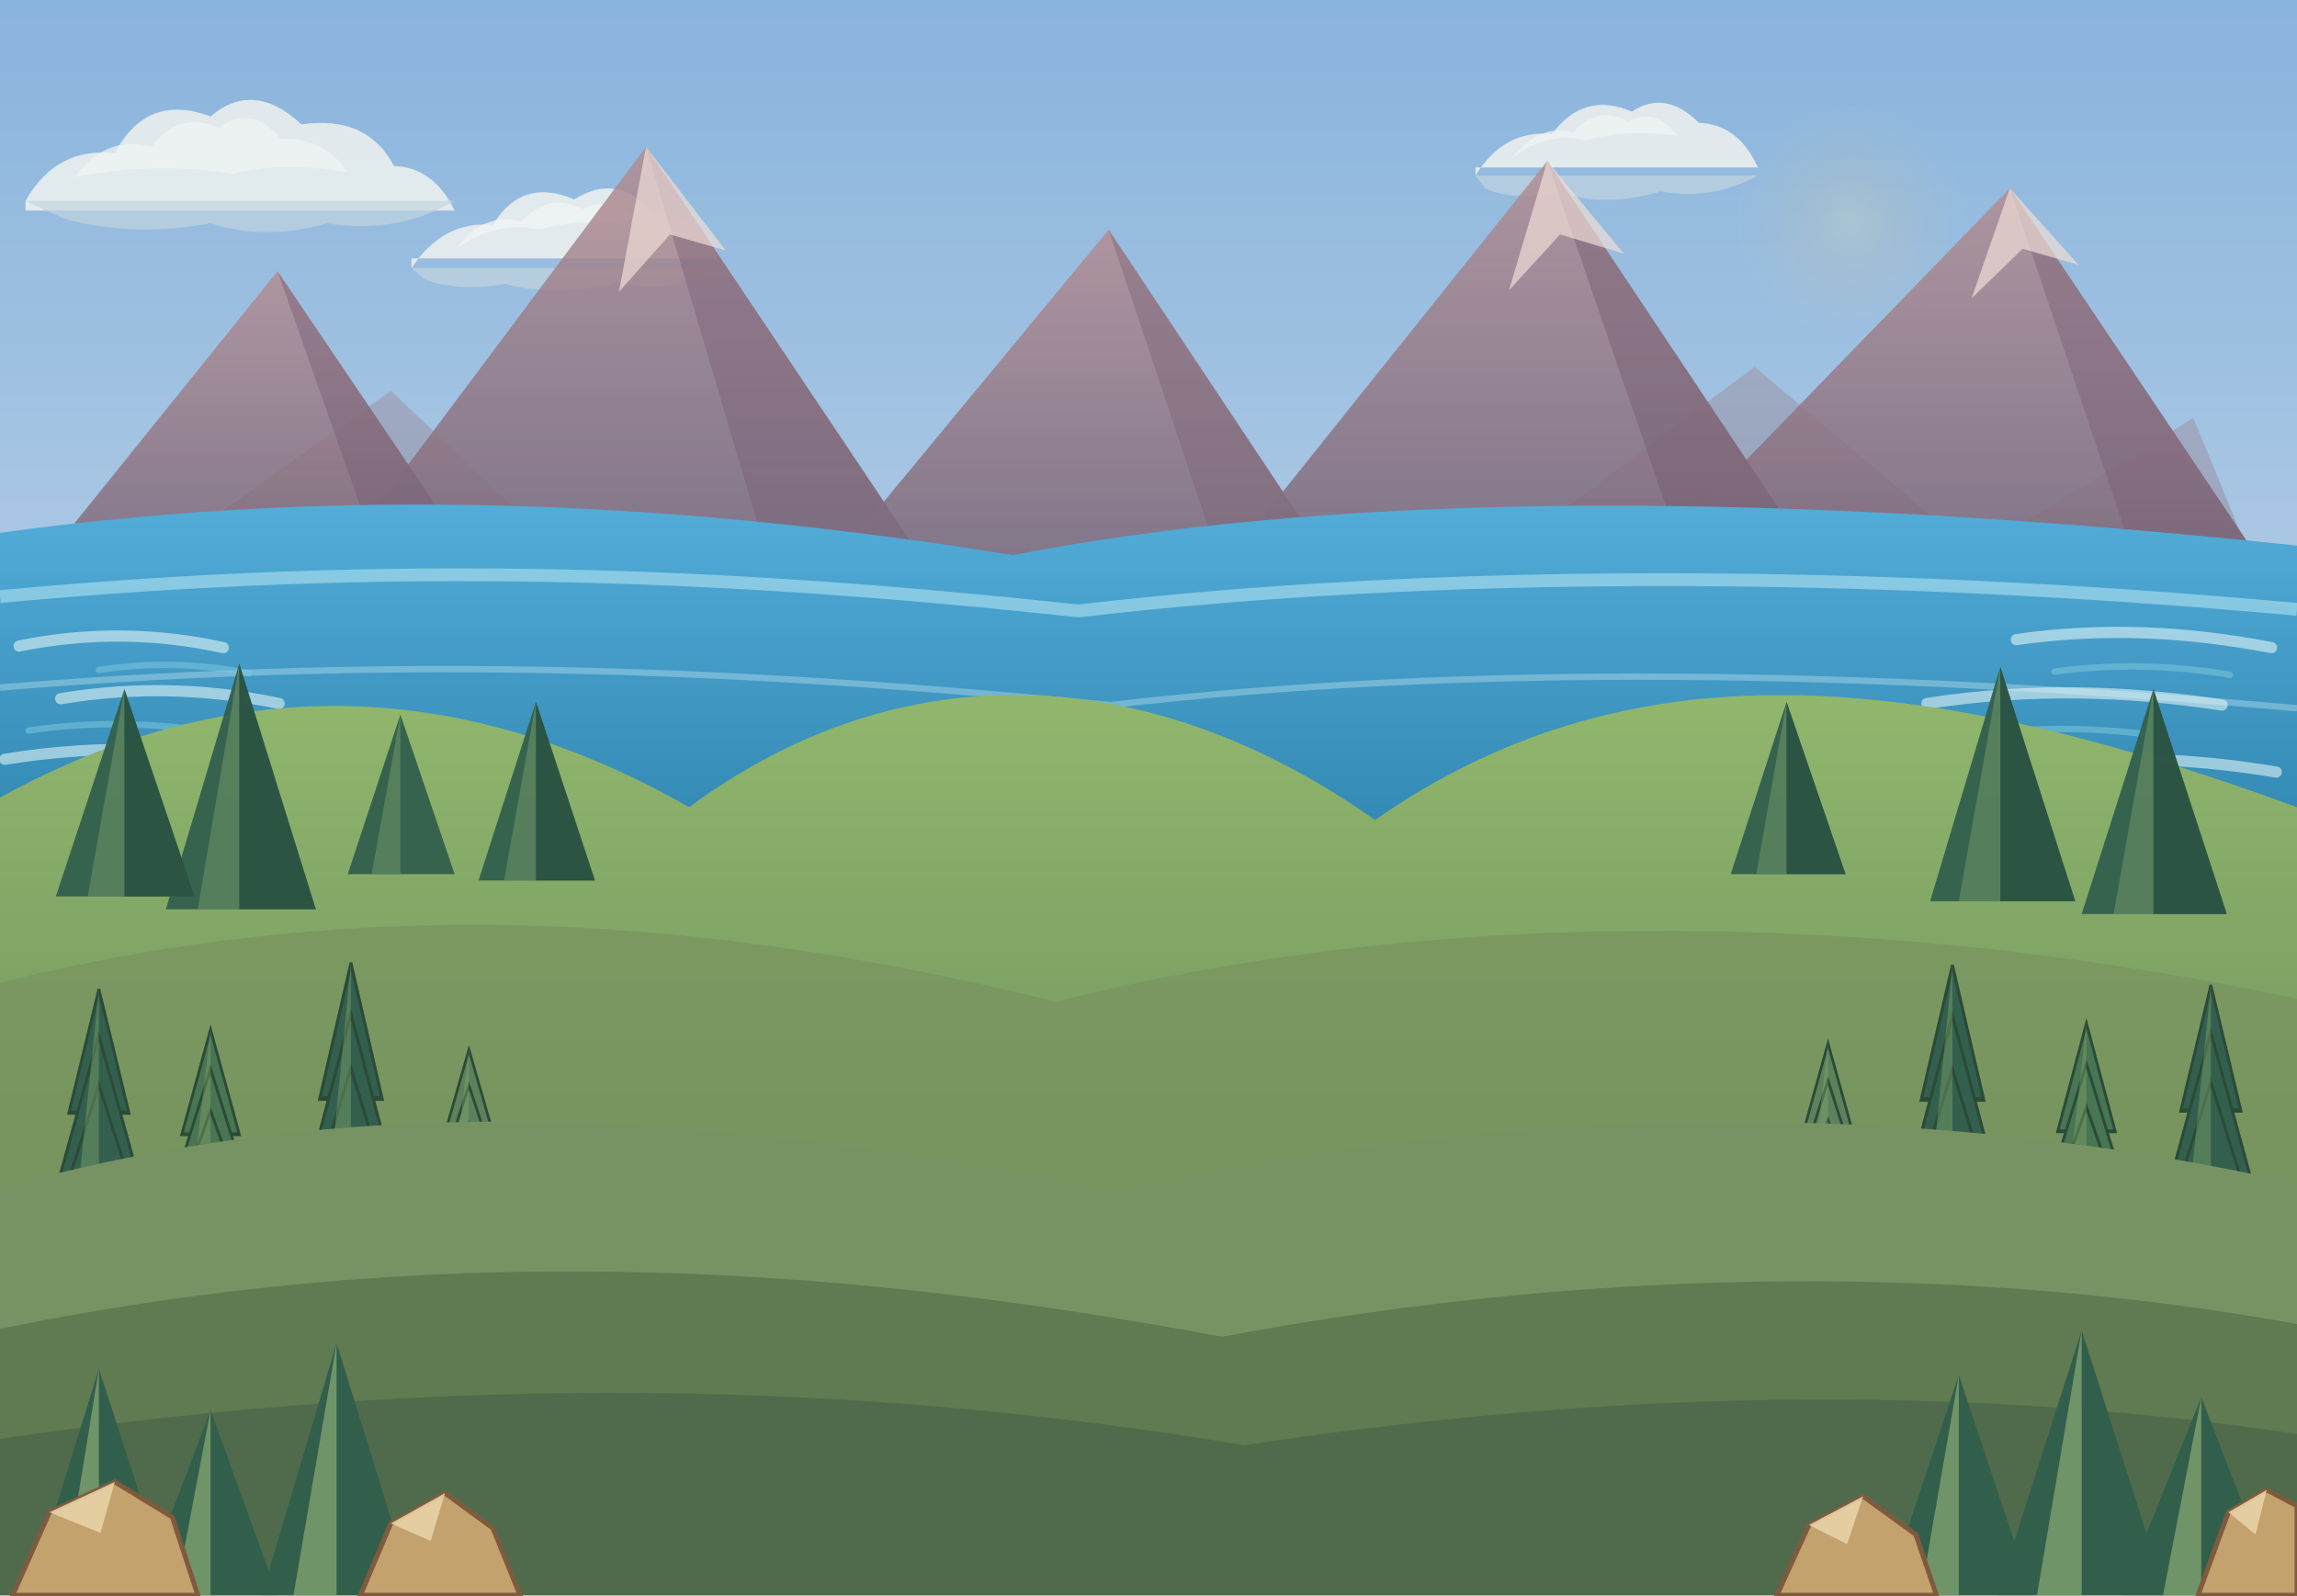
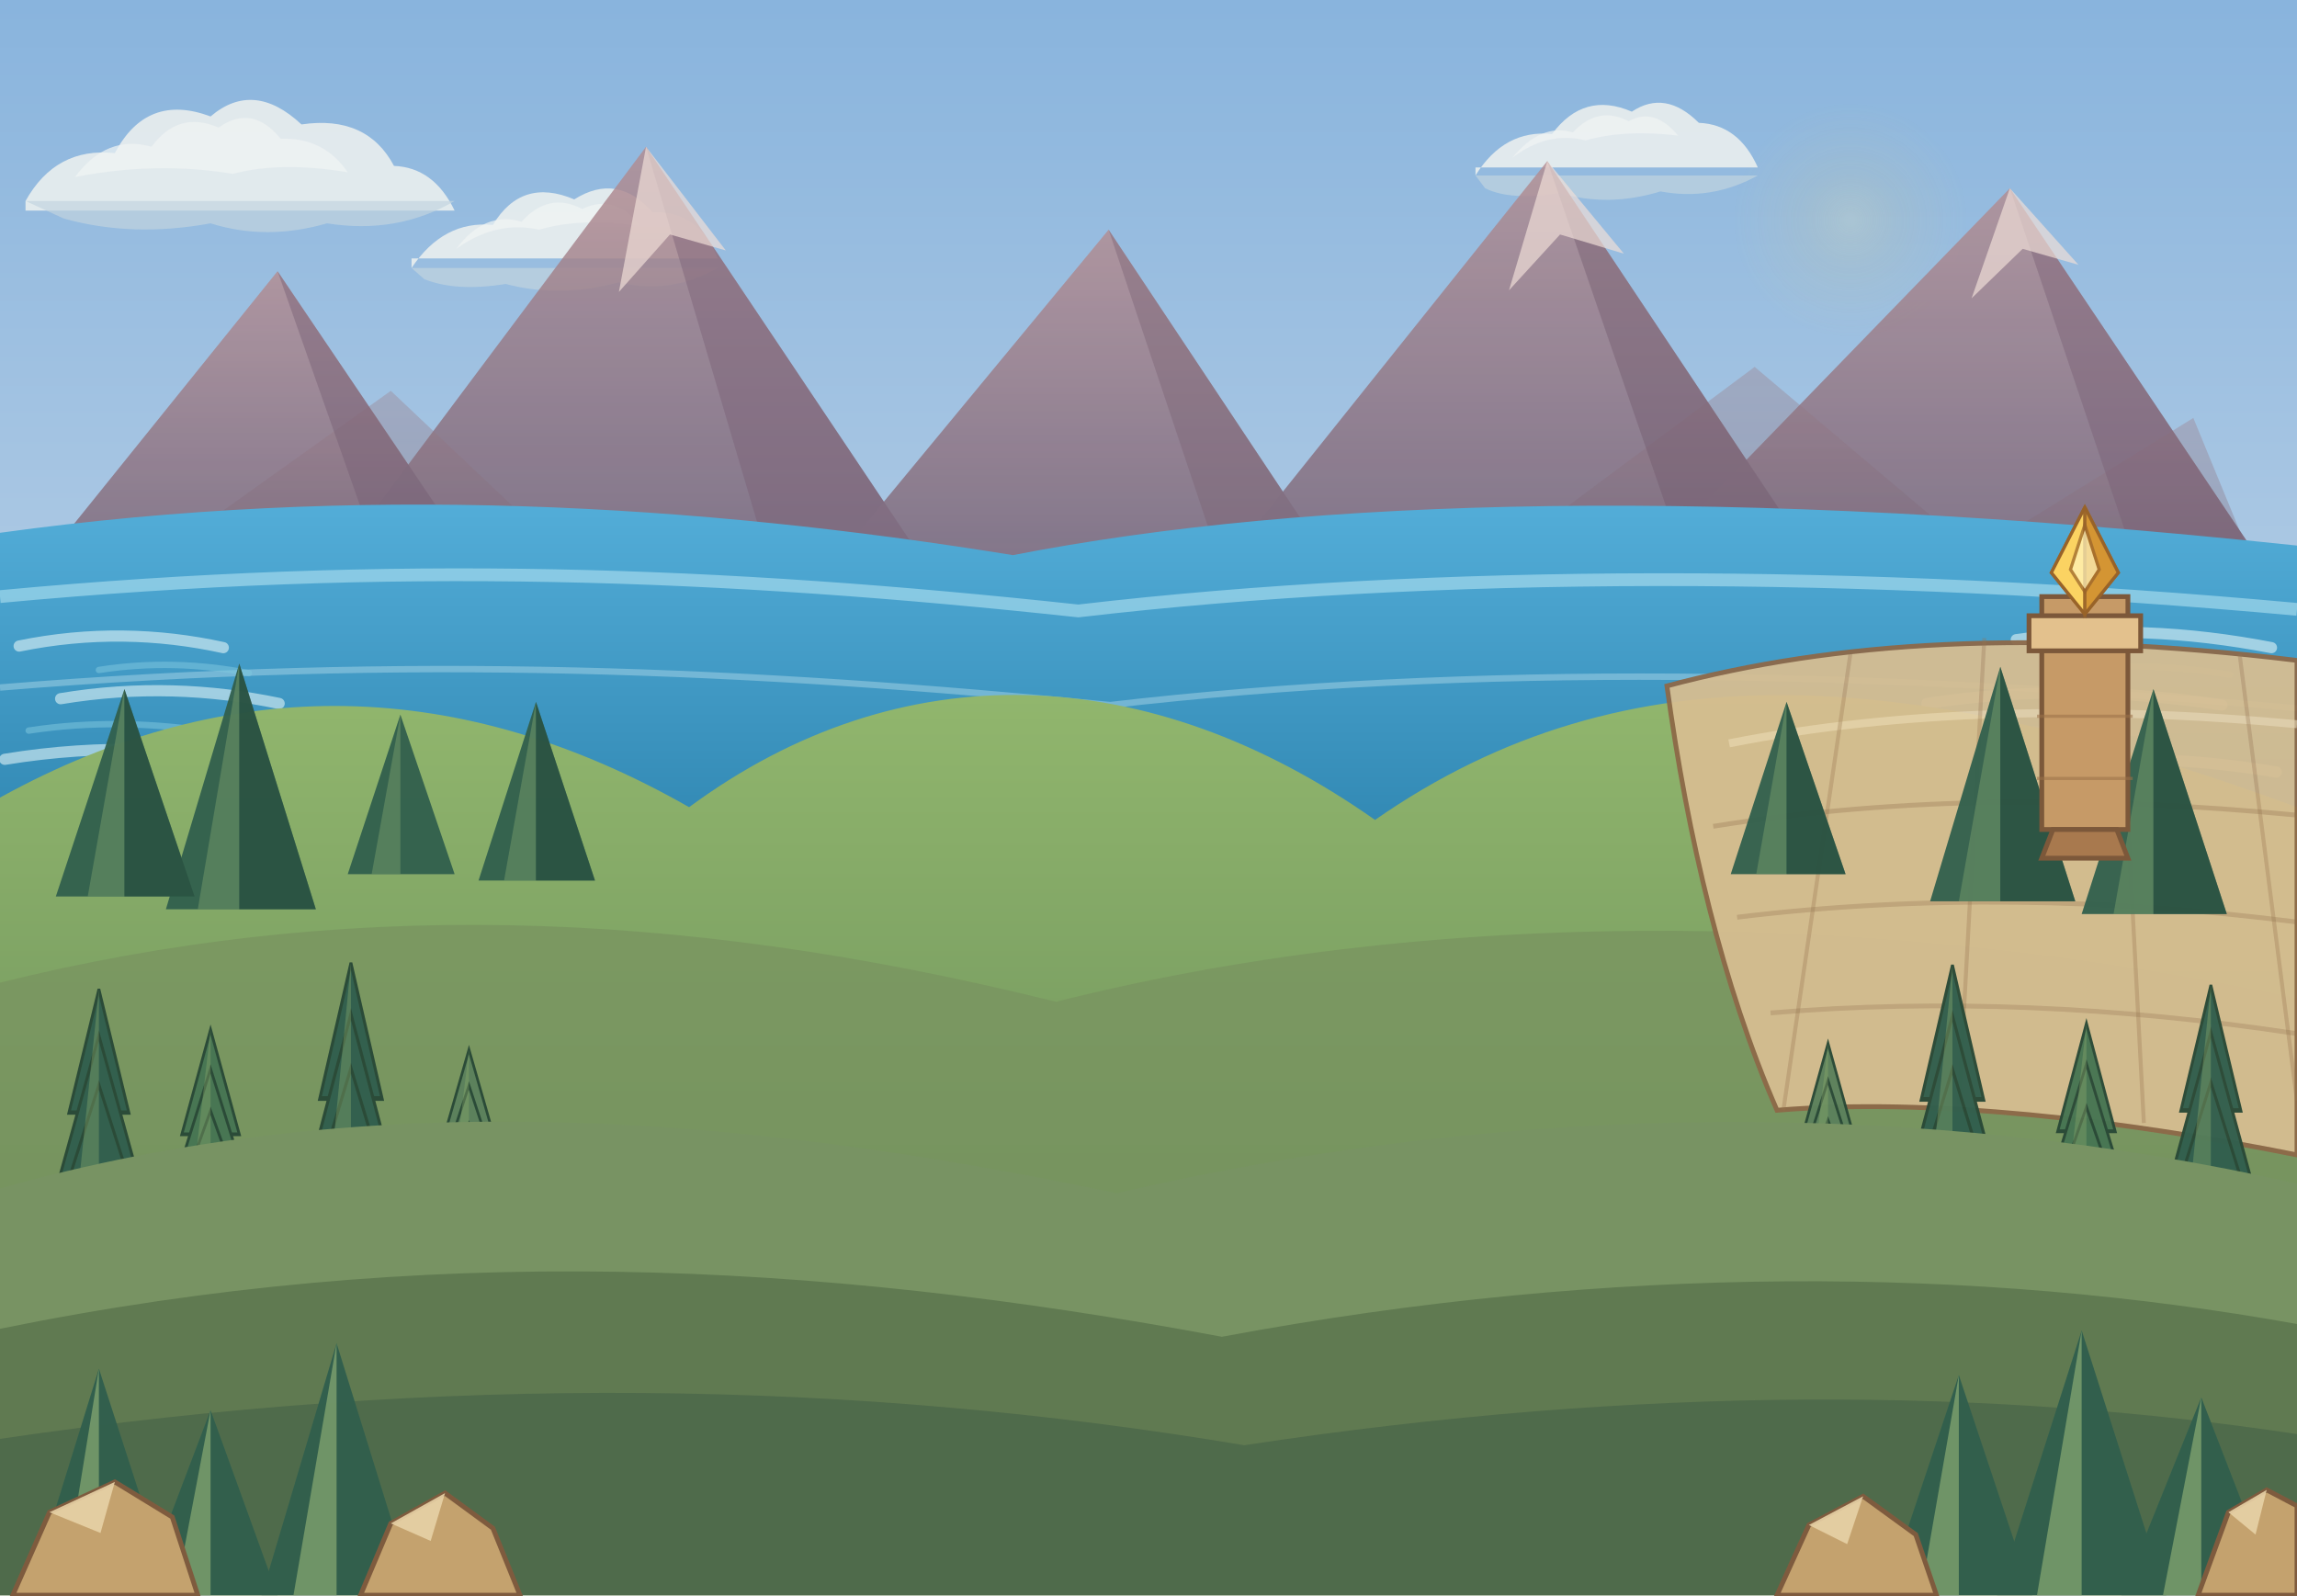
<svg xmlns="http://www.w3.org/2000/svg" viewBox="0 0 1440 1000">
  <defs>
    <linearGradient id="sky" x1="0" y1="0" x2="0" y2="1">
      <stop stop-color="#89b4dd" />
      <stop offset=".48" stop-color="#b7cfe6" />
      <stop offset="1" stop-color="#e4e8ed" />
    </linearGradient>
    <linearGradient id="mountainFar" x1="0" y1="0" x2="0" y2="1">
      <stop stop-color="#b38d92" />
      <stop offset="1" stop-color="#705d72" />
    </linearGradient>
    <linearGradient id="mountainNear" x1="0" y1="0" x2="0" y2="1">
      <stop stop-color="#9c7a83" />
      <stop offset="1" stop-color="#5f566b" />
    </linearGradient>
    <linearGradient id="water" x1="0" y1="0" x2="0" y2="1">
      <stop stop-color="#53add8" />
      <stop offset="1" stop-color="#277da8" />
    </linearGradient>
    <linearGradient id="grass" x1="0" y1="0" x2="0" y2="1">
      <stop stop-color="#91b66d" />
      <stop offset="1" stop-color="#587c52" />
    </linearGradient>
    <radialGradient id="sunGlow" cx="50%" cy="50%" r="50%">
      <stop offset="0" stop-color="#ffeaa0" stop-opacity=".78" />
      <stop offset=".42" stop-color="#f5cf64" stop-opacity=".34" />
      <stop offset="1" stop-color="#f5cf64" stop-opacity="0" />
    </radialGradient>
    <g id="midConifer">
      <rect x="-3" y="56" width="6" height="18" rx="1.5" fill="#6a4934" />
      <path d="M0-18-15 22H15Z" fill="currentColor" stroke="#294936" stroke-width="1.4" />
      <path d="M0-3-21 46H21Z" fill="currentColor" stroke="#294936" stroke-width="1.4" />
      <path d="M0 13-28 70H28Z" fill="currentColor" stroke="#294936" stroke-width="1.4" />
      <path d="M0-18V70L-14 70Z" fill="#8baa6d" opacity=".38" />
    </g>
  </defs>
  <rect width="1440" height="1000" fill="url(#sky)" />
  <circle cx="1160" cy="138" r="74" fill="url(#sunGlow)" opacity=".24" />
  <g opacity=".86">
    <g fill="#eef1ef">
      <path d="M16 126Q35 92 72 96Q92 58 132 73Q159 50 189 78Q230 72 247 104Q272 105 285 132H16Z" />
      <path d="M258 168Q278 138 309 141Q327 111 360 125Q387 108 409 133Q438 132 450 162H258Z" />
      <path d="M925 110Q943 81 973 84Q993 57 1023 70Q1044 56 1065 77Q1090 78 1102 105H925Z" />
    </g>
    <g fill="#c9d8df" opacity=".68">
      <path d="M16 126H285Q249 147 205 140Q167 151 132 140Q83 149 40 137Z" />
      <path d="M258 168H450Q420 185 388 177Q351 187 317 178Q286 183 266 175Z" />
      <path d="M925 110H1102Q1073 126 1041 120Q1008 130 978 121Q947 126 931 118Z" />
    </g>
    <g fill="#fffdf6" opacity=".72">
      <path d="M47 111Q67 84 95 92Q112 69 137 80Q158 65 176 87Q203 86 218 108Q176 101 146 109Q98 101 47 111Z" />
      <path d="M286 156Q304 132 327 139Q344 120 365 131Q386 121 402 142Q365 136 338 144Q311 138 286 156Z" />
      <path d="M948 99Q966 77 986 83Q1002 66 1021 76Q1037 67 1052 85Q1019 81 994 88Q970 82 948 99Z" />
    </g>
  </g>
  <g fill="url(#mountainFar)" opacity=".82">
    <path d="M0 386 174 170 320 386Z" />
    <path d="M185 386 405 92 602 386Z" />
    <path d="M495 386 695 144 856 386Z" />
    <path d="M742 386 970 101 1160 386Z" />
    <path d="M1000 386 1260 118 1440 386Z" />
  </g>
  <g fill="url(#mountainNear)" opacity=".34">
    <path d="M0 420 245 245 430 420Z" />
    <path d="M845 420 1100 230 1325 420Z" />
    <path d="M1120 420 1375 262 1440 420Z" />
  </g>
  <g opacity=".42">
    <path d="M174 170 250 386 320 386Z" fill="#735b70" />
    <path d="M405 92 492 386 602 386Z" fill="#765d73" />
    <path d="M695 144 776 386 856 386Z" fill="#796173" />
    <path d="M970 101 1068 386 1160 386Z" fill="#70596c" />
    <path d="M1260 118 1350 386 1440 386Z" fill="#765e72" />
  </g>
  <g fill="#f0dfd7" opacity=".68">
    <path d="M405 92 455 157 420 147 388 183Z" />
    <path d="M970 101 1018 159 978 147 946 182Z" />
    <path d="M1260 118 1303 166 1268 156 1236 187Z" />
  </g>
  <path d="M0 334 C225 303 437 316 635 348 C820 312 1080 304 1440 342 V585 H0Z" fill="url(#water)" />
  <path d="M0 374 C246 351 454 359 676 383 C898 357 1167 357 1440 382" fill="none" stroke="#b9e7f4" stroke-width="8" opacity=".55" />
  <path d="M0 431 C255 410 472 420 696 442 C920 416 1170 420 1440 444" fill="none" stroke="#d5eff5" stroke-width="4" opacity=".34" />
  <g fill="none" stroke-linecap="round">
    <g stroke="#e6f7f8" opacity=".58">
      <path d="M12 405c44-9 87-8 128 1M38 438c48-8 94-6 137 3M3 476c61-10 117-7 169 2" stroke-width="7" />
      <path d="M1264 401c55-8 108-5 160 5M1208 441c65-10 126-8 185 1M1261 481c58-8 112-6 166 3" stroke-width="7" />
    </g>
    <g stroke="#7fc7df" opacity=".52">
      <path d="M62 420c32-5 63-4 94 2M18 458c39-6 78-5 116 1" stroke-width="4" />
      <path d="M1288 421c37-5 74-4 110 2M1234 461c43-6 84-5 124 1" stroke-width="4" />
    </g>
  </g>
  <path d="M0 500 C145 420 290 425 432 506 C565 408 720 414 862 514 C1020 404 1200 418 1440 506 V1000 H0Z" fill="url(#grass)" />
  <path d="M0 616 C210 564 420 568 662 628 C912 565 1190 573 1440 626 V1000 H0Z" fill="#78935f" opacity=".72" />
+   <g opacity=".94">
+     <path d="M1045 430 C1150 402 1275 394 1440 414 V724 C1330 702 1210 688 1114 696 C1080 618 1058 525 1045 430Z" fill="#d7bd91" stroke="#8d6847" stroke-width="3" />
+     <path d="M1084 466 C1190 445 1312 442 1440 454" fill="none" stroke="#f3dfba" stroke-width="5" opacity=".58" />
+     <path d="M1074 518 C1192 499 1315 499 1440 511" fill="none" stroke="#8f6b49" stroke-width="3" opacity=".32" />
+     <path d="M1089 575 C1204 561 1323 563 1440 578" fill="none" stroke="#8f6b49" stroke-width="3" opacity=".3" />
+     <path d="M1110 635 C1217 626 1328 631 1440 648" fill="none" stroke="#8f6b49" stroke-width="3" opacity=".28" />
+     <g stroke="#96704c" stroke-width="2.5" opacity=".32">
+       <path d="M1160 410 1118 696" />
+       <path d="M1244 400 1228 692" />
+       <path d="M1328 402 1344 704" />
+       <path d="M1404 410 1440 690" />
+     </g>
+   </g>
  <g fill="#315f4d" opacity=".95">
    <path d="M35 562 78 432l44 130Z" />
    <path d="M104 570 150 416l48 154Z" />
    <path d="M218 548 251 448l34 100Z" />
    <path d="M300 552 336 440l37 112Z" />
    <path d="M1085 548 1120 440l37 108Z" />
    <path d="M1210 565 1254 418l47 147Z" />
    <path d="M1305 573 1350 432l46 141Z" />
  </g>
  <g fill="#6f9568" opacity=".56">
    <path d="M78 432 78 562 55 562Z" />
    <path d="M150 416 150 570 124 570Z" />
    <path d="M251 448 251 548 233 548Z" />
    <path d="M336 440 336 552 316 552Z" />
    <path d="M1120 440 1120 548 1101 548Z" />
    <path d="M1254 418 1254 565 1228 565Z" />
    <path d="M1350 432 1350 573 1325 573Z" />
  </g>
  <g fill="#214638" opacity=".5">
    <path d="M78 432 122 562 78 562Z" />
    <path d="M150 416 198 570 150 570Z" />
    <path d="M336 440 373 552 336 552Z" />
    <path d="M1120 440 1157 548 1120 548Z" />
    <path d="M1254 418 1301 565 1254 565Z" />
    <path d="M1350 432 1396 573 1350 573Z" />
+   </g>
+   <g filter="url(#softShadow)" stroke="#7c583a" stroke-width="3">
+     <path d="M1280 520h54V374h-54Z" fill="#c69a67" />
+     <path d="M1272 386h70v22h-70Z" fill="#e3c18d" />
+     <path d="M1277 449h60M1277 488h60" fill="none" stroke="#9a7149" stroke-width="2" opacity=".55" />
+     <path d="M1287 520h40l7 18h-54Z" fill="#a8794e" />
+   </g>
+   <g stroke="#986329" stroke-width="2" filter="url(#softShadow)">
+     <path d="M1307 318 1328 359 1307 385 1286 359Z" fill="#efbd43" />
+     <path d="M1307 318 1307 385 1286 359Z" fill="#ffd96a" opacity=".78" />
+     <path d="M1307 318 1328 359 1307 385Z" fill="#c9852c" opacity=".72" />
+     <path d="M1307 329 1316 357 1307 371 1298 357Z" fill="#fff4bd" opacity=".72" />
  </g>
  <g opacity=".97">
    <use href="#midConifer" color="#315f4d" transform="translate(62 655) scale(1.25 1.93)" />
    <use href="#midConifer" color="#477552" transform="translate(132 675) scale(1.2 1.64)" />
    <use href="#midConifer" color="#315f4d" transform="translate(220 642) scale(1.3 2.12)" />
    <use href="#midConifer" color="#5b815b" transform="translate(294 685) scale(1.15 1.5)" />
    <use href="#midConifer" color="#5b815b" transform="translate(1146 682) scale(1.15 1.55)" />
    <use href="#midConifer" color="#315f4d" transform="translate(1224 643) scale(1.3 2.1)" />
    <use href="#midConifer" color="#477552" transform="translate(1308 672) scale(1.2 1.69)" />
    <use href="#midConifer" color="#315f4d" transform="translate(1386 653) scale(1.25 1.96)" />
  </g>
  <path d="M0 745 C225 682 452 696 700 748 C950 690 1205 689 1440 742 V1000 H0Z" fill="#789363" />
  <path d="M0 833 C265 779 510 790 766 838 C1012 792 1240 794 1440 830 V1000 H0Z" fill="#607a51" />
  <path d="M0 902 C278 861 536 865 780 906 C1030 868 1248 870 1440 899 V1000 H0Z" fill="#486348" opacity=".68" />
  <g opacity=".98">
    <g fill="#315f4d">
      <path d="M18 1000 62 858 108 1000Z" />
      <path d="M88 1000 132 884 174 1000Z" />
      <path d="M164 1000 211 842 260 1000Z" />
      <path d="M1182 1000 1228 862 1274 1000Z" />
      <path d="M1252 1000 1305 834 1358 1000Z" />
      <path d="M1330 1000 1380 876 1428 1000Z" />
    </g>
    <g fill="#6f9568">
      <path d="M62 858 62 1000 39 1000Z" />
      <path d="M132 884 132 1000 110 1000Z" />
      <path d="M211 842 211 1000 184 1000Z" />
      <path d="M1228 862 1228 1000 1204 1000Z" />
      <path d="M1305 834 1305 1000 1277 1000Z" />
      <path d="M1380 876 1380 1000 1356 1000Z" />
    </g>
    <g fill="#c6a36f" stroke="#7e5b3e" stroke-width="3">
      <path d="M8 1000 31 948 72 929 108 951 124 1000Z" />
      <path d="M226 1000 245 955 279 936 309 958 326 1000Z" />
      <path d="M1114 1000 1134 956 1168 938 1201 962 1214 1000Z" />
      <path d="M1378 1000 1397 948 1421 934 1440 944V1000Z" />
    </g>
    <g fill="#ead4a8" opacity=".9">
      <path d="M31 948 72 929 63 961Z" />
      <path d="M245 955 279 936 270 966Z" />
      <path d="M1134 956 1168 938 1158 968Z" />
      <path d="M1397 948 1421 934 1414 962Z" />
    </g>
  </g>
</svg>
